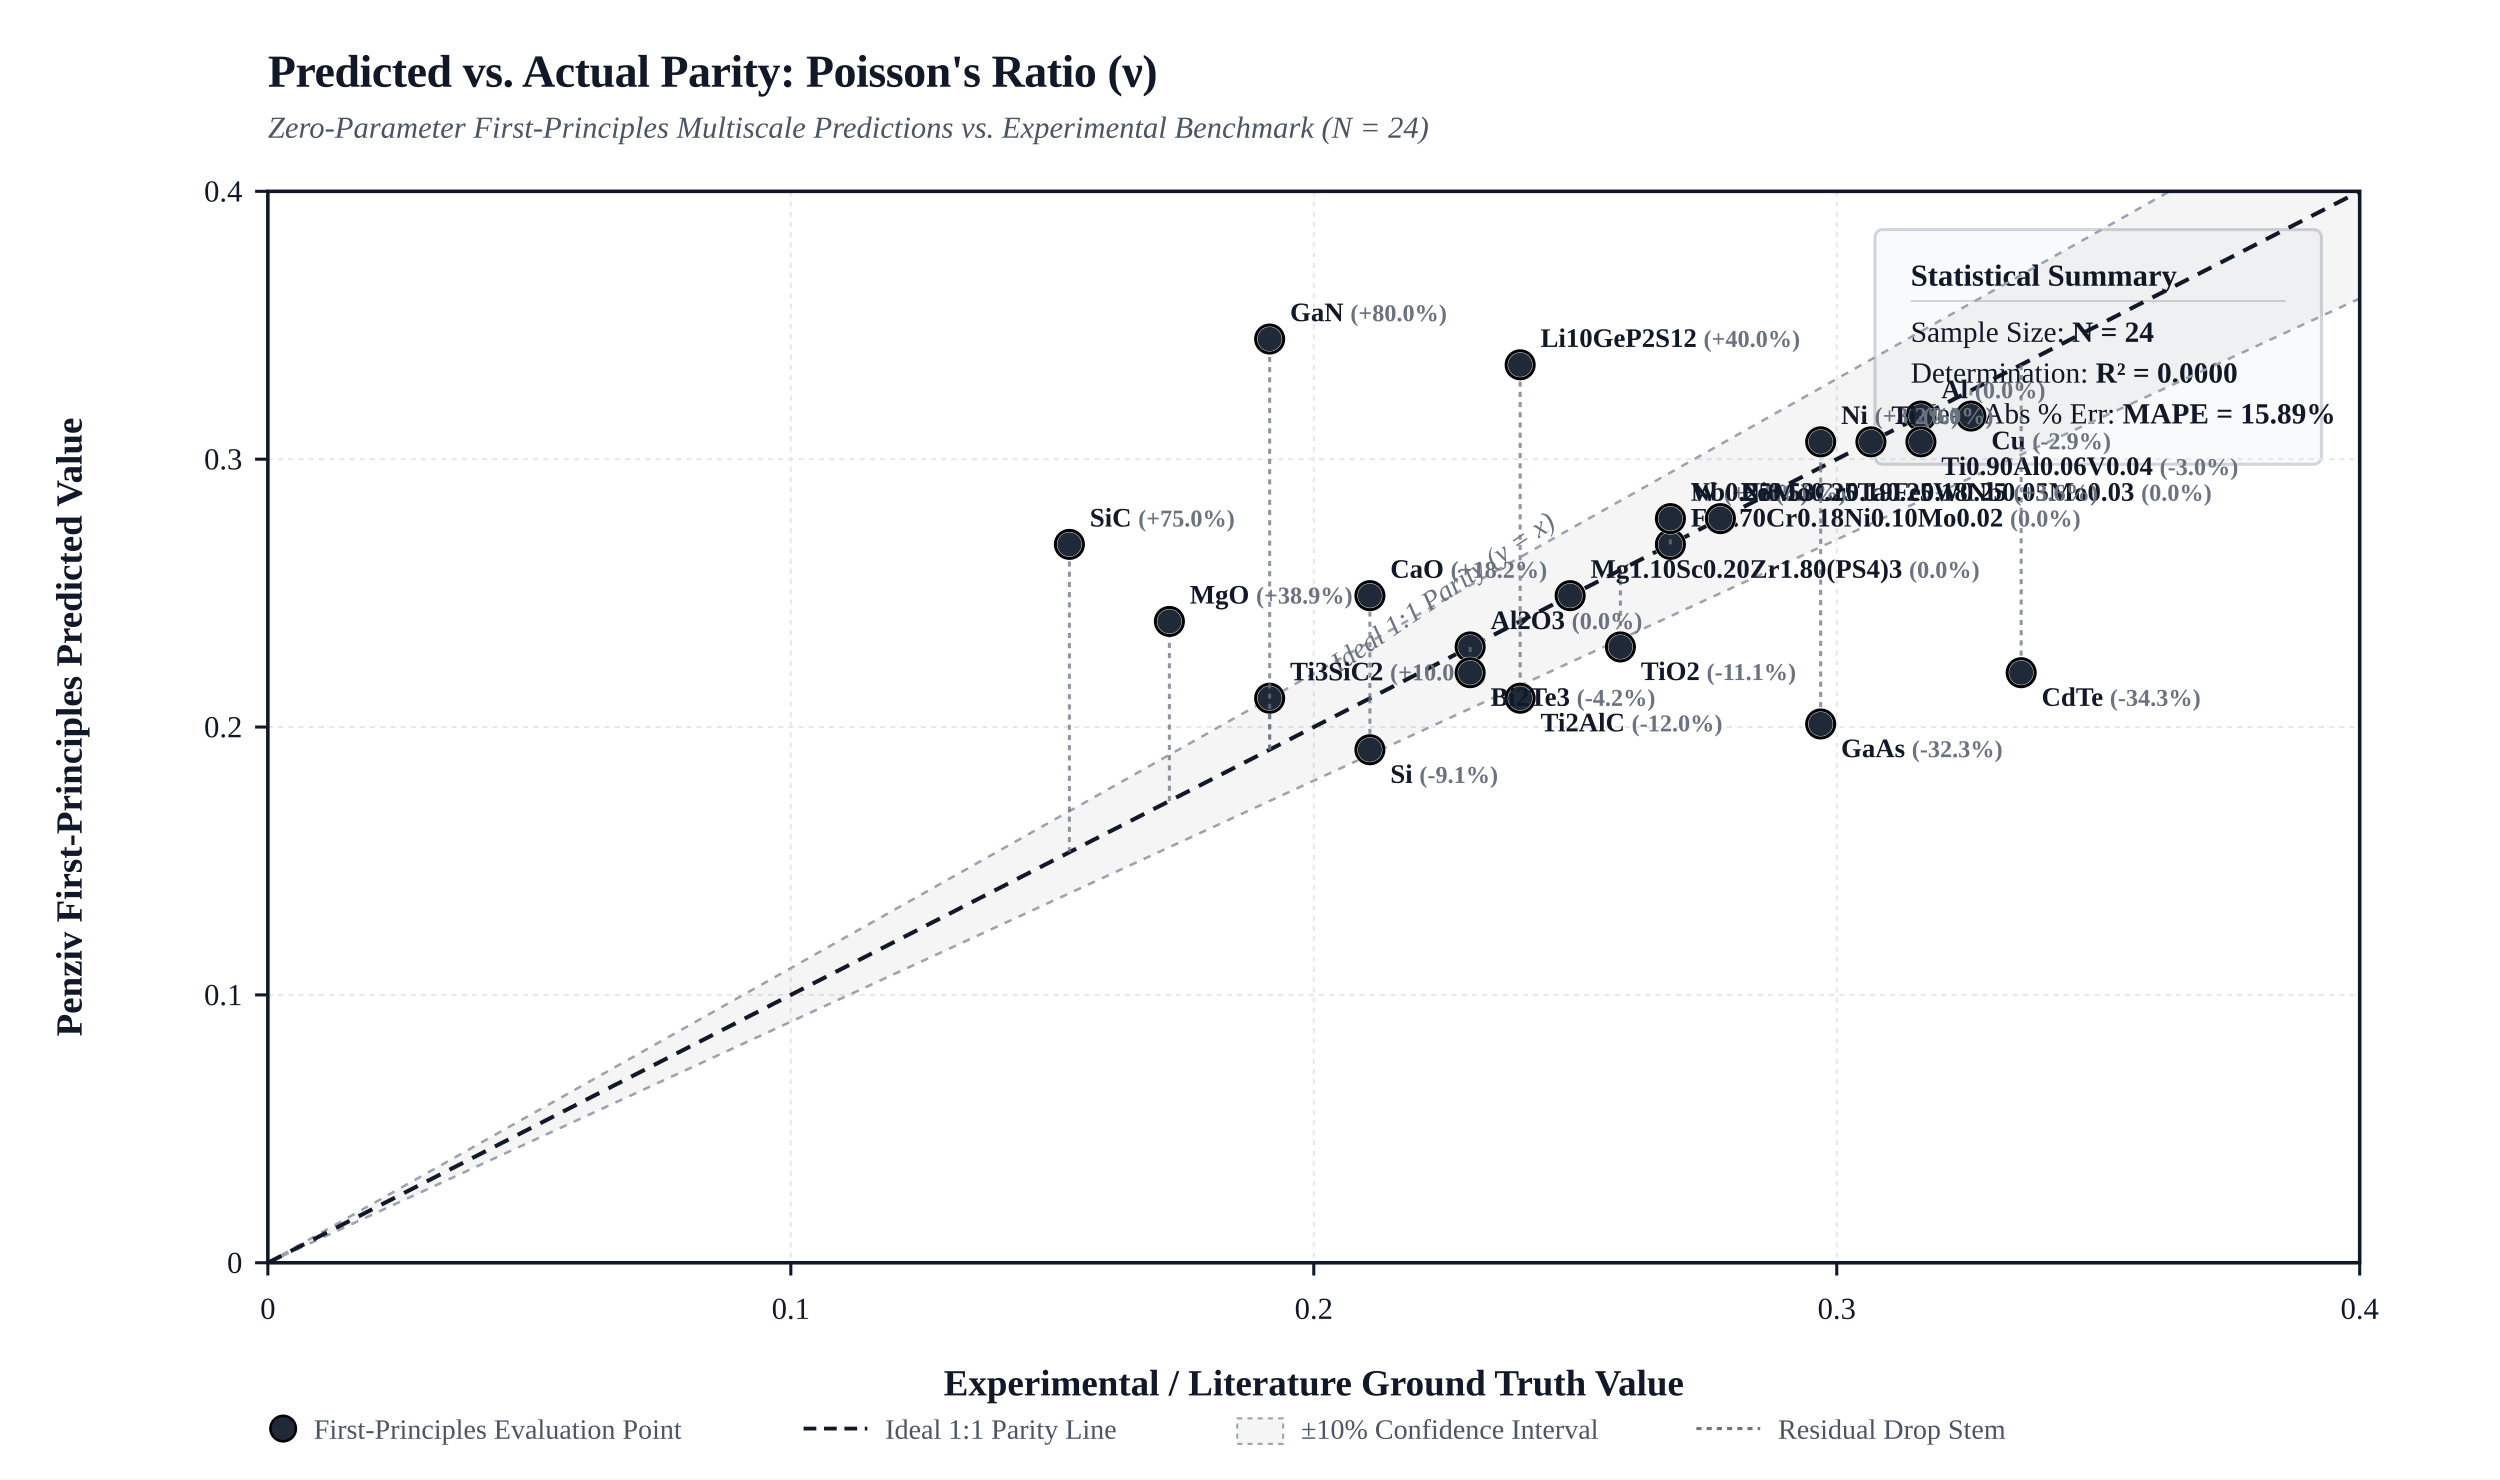
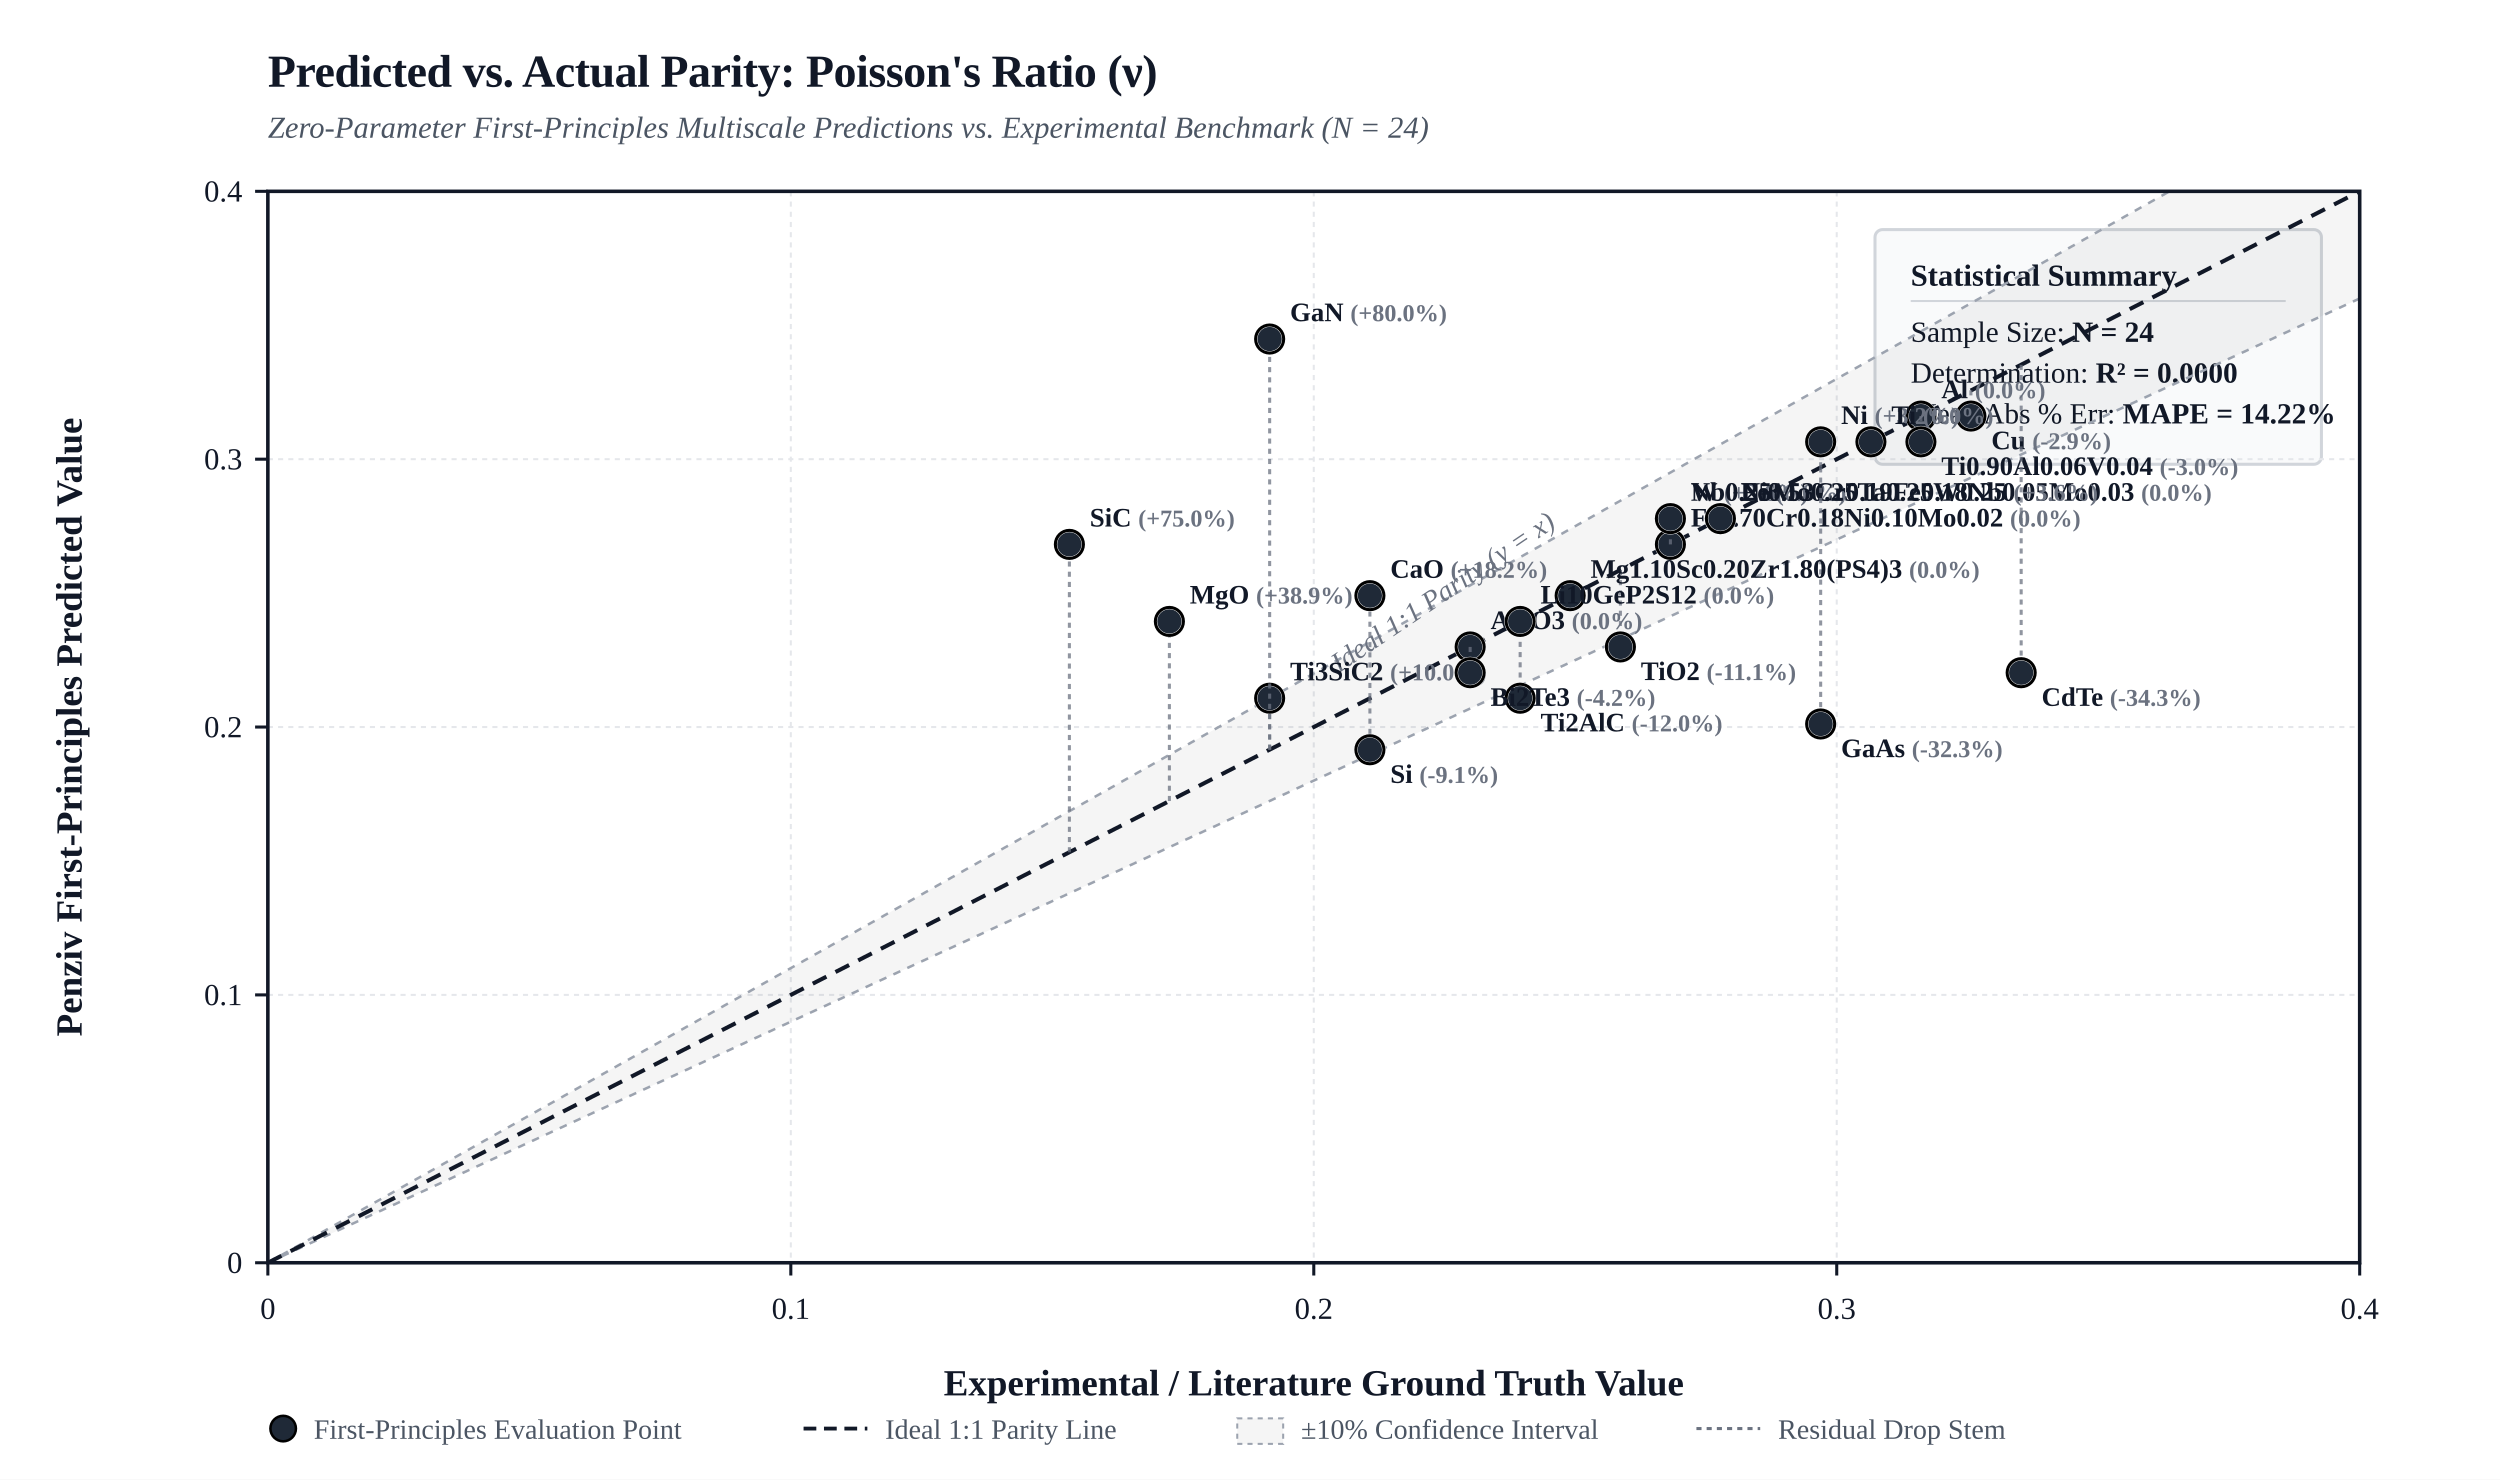
<svg xmlns="http://www.w3.org/2000/svg" viewBox="0 0 980 580" width="100%" height="auto" style="background-color: #FFFFFF; border: 1px solid #E5E7EB; border-radius: 4px; font-family: 'Times New Roman', Times, 'DejaVu Serif', 'TeX Gyre Termes', Georgia, serif;">
  <defs>
    <clipPath id="plotClip">
      <rect x="105" y="75" width="820" height="420" />
    </clipPath>
  </defs>
  <rect x="0" y="0" width="980" height="580" fill="#FFFFFF" />
  <text x="105" y="34" fill="#111827" font-size="18" font-weight="bold" letter-spacing="-0.01em">Predicted vs. Actual Parity: Poisson's Ratio (ν)</text>
  <text x="105" y="54" fill="#4B5563" font-size="12" font-style="italic">Zero-Parameter First-Principles Multiscale Predictions vs. Experimental Benchmark (N = 24)</text>
  <g transform="translate(735, 90)">
    <rect width="175" height="92" rx="3" fill="#F9FAFB" stroke="#D1D5DB" stroke-width="1.2" />
    <text x="14" y="22" fill="#111827" font-size="12" font-weight="bold">Statistical Summary</text>
    <line x1="14" y1="28" x2="161" y2="28" stroke="#D1D5DB" stroke-width="0.8" />
    <text x="14" y="44" fill="#111827" font-size="11.5">Sample Size: <tspan font-weight="bold">N = 24</tspan>
    </text>
    <text x="14" y="60" fill="#111827" font-size="11.5">Determination: <tspan font-weight="bold">R² = 0.0000</tspan>
    </text>
-     <text x="14" y="76" fill="#111827" font-size="11.5">Mean Abs % Err: <tspan font-weight="bold">MAPE = 15.89%</tspan>
+     <text x="14" y="76" fill="#111827" font-size="11.5">Mean Abs % Err: <tspan font-weight="bold">MAPE = 14.22%</tspan>
    </text>
  </g>
  <line x1="105.0" y1="75" x2="105.0" y2="495" stroke="#E5E7EB" stroke-width="0.8" stroke-dasharray="2,2" />
  <line x1="105" y1="495.0" x2="925" y2="495.0" stroke="#E5E7EB" stroke-width="0.8" stroke-dasharray="2,2" />
  <line x1="100" y1="495.0" x2="105" y2="495.0" stroke="#111827" stroke-width="1.2" />
  <text x="95" y="499.0" fill="#111827" font-size="12" font-weight="500" text-anchor="end">0</text>
  <line x1="105.0" y1="495" x2="105.0" y2="500" stroke="#111827" stroke-width="1.2" />
  <text x="105.0" y="517.0" fill="#111827" font-size="12" font-weight="500" text-anchor="middle">0</text>
  <line x1="310.0" y1="75" x2="310.0" y2="495" stroke="#E5E7EB" stroke-width="0.8" stroke-dasharray="2,2" />
  <line x1="105" y1="390.0" x2="925" y2="390.0" stroke="#E5E7EB" stroke-width="0.8" stroke-dasharray="2,2" />
  <line x1="100" y1="390.0" x2="105" y2="390.0" stroke="#111827" stroke-width="1.2" />
  <text x="95" y="394.0" fill="#111827" font-size="12" font-weight="500" text-anchor="end">0.1</text>
  <line x1="310.0" y1="495" x2="310.0" y2="500" stroke="#111827" stroke-width="1.2" />
  <text x="310.0" y="517.0" fill="#111827" font-size="12" font-weight="500" text-anchor="middle">0.1</text>
  <line x1="515.0" y1="75" x2="515.0" y2="495" stroke="#E5E7EB" stroke-width="0.8" stroke-dasharray="2,2" />
  <line x1="105" y1="285.0" x2="925" y2="285.0" stroke="#E5E7EB" stroke-width="0.8" stroke-dasharray="2,2" />
  <line x1="100" y1="285.0" x2="105" y2="285.0" stroke="#111827" stroke-width="1.2" />
  <text x="95" y="289.0" fill="#111827" font-size="12" font-weight="500" text-anchor="end">0.2</text>
  <line x1="515.0" y1="495" x2="515.0" y2="500" stroke="#111827" stroke-width="1.2" />
  <text x="515.0" y="517.0" fill="#111827" font-size="12" font-weight="500" text-anchor="middle">0.2</text>
  <line x1="720.0" y1="75" x2="720.0" y2="495" stroke="#E5E7EB" stroke-width="0.8" stroke-dasharray="2,2" />
  <line x1="105" y1="180.0" x2="925" y2="180.0" stroke="#E5E7EB" stroke-width="0.8" stroke-dasharray="2,2" />
  <line x1="100" y1="180.0" x2="105" y2="180.0" stroke="#111827" stroke-width="1.2" />
  <text x="95" y="184.0" fill="#111827" font-size="12" font-weight="500" text-anchor="end">0.3</text>
  <line x1="720.0" y1="495" x2="720.0" y2="500" stroke="#111827" stroke-width="1.2" />
  <text x="720.0" y="517.0" fill="#111827" font-size="12" font-weight="500" text-anchor="middle">0.3</text>
  <line x1="925.0" y1="75" x2="925.0" y2="495" stroke="#E5E7EB" stroke-width="0.8" stroke-dasharray="2,2" />
  <line x1="105" y1="75.0" x2="925" y2="75.0" stroke="#E5E7EB" stroke-width="0.8" stroke-dasharray="2,2" />
  <line x1="100" y1="75.0" x2="105" y2="75.0" stroke="#111827" stroke-width="1.2" />
  <text x="95" y="79.0" fill="#111827" font-size="12" font-weight="500" text-anchor="end">0.4</text>
  <line x1="925.0" y1="495" x2="925.0" y2="500" stroke="#111827" stroke-width="1.2" />
  <text x="925.0" y="517.0" fill="#111827" font-size="12" font-weight="500" text-anchor="middle">0.4</text>
  <polygon points="105.0,495.0 925.0,33.0 925.0,117.0 105.0,495.0" fill="rgba(0, 0, 0, 0.04)" clip-path="url(#plotClip)" />
  <line x1="105.0" y1="495.0" x2="925.0" y2="33.0" stroke="#9CA3AF" stroke-width="1.0" stroke-dasharray="3,3" clip-path="url(#plotClip)" />
  <line x1="105.0" y1="495.0" x2="925.0" y2="117.0" stroke="#9CA3AF" stroke-width="1.0" stroke-dasharray="3,3" clip-path="url(#plotClip)" />
  <line x1="105.0" y1="495.0" x2="925.0" y2="75.0" stroke="#111827" stroke-width="1.6" stroke-dasharray="6,4" clip-path="url(#plotClip)" />
  <text x="535.0" y="273.0" fill="#6B7280" font-size="11" font-style="italic" transform="rotate(-34 515.0 285.0)">Ideal 1:1 Parity (y = x)</text>
  <rect x="105" y="75" width="820" height="420" fill="none" stroke="#111827" stroke-width="1.4" />
  <text x="515.0" y="547.0" fill="#111827" font-size="14.5" font-weight="bold" text-anchor="middle">Experimental / Literature Ground Truth Value</text>
  <text x="32" y="285.0" fill="#111827" font-size="14.5" font-weight="bold" text-anchor="middle" transform="rotate(-90 32 285.0)">Penziv First-Principles Predicted Value</text>
  <line x1="772.6" y1="153.0" x2="772.6" y2="163.1" stroke="#6B7280" stroke-width="1.2" stroke-dasharray="2,2" opacity="0.75" clip-path="url(#plotClip)" />
  <circle cx="772.6" cy="163.1" r="5.5" fill="#1F2937" stroke="#FFFFFF" stroke-width="1.5" />
  <circle cx="772.6" cy="163.1" r="5.5" fill="none" stroke="#000000" stroke-width="1.2" />
  <text x="780.6" y="176.1" fill="#111827" font-size="10.5" font-weight="600" text-anchor="start">Cu <tspan fill="#6B7280" font-size="9.5">(-2.9%)</tspan>
  </text>
  <line x1="753.0" y1="163.1" x2="753.0" y2="163.1" stroke="#6B7280" stroke-width="1.2" stroke-dasharray="2,2" opacity="0.75" clip-path="url(#plotClip)" />
  <circle cx="753.0" cy="163.1" r="5.5" fill="#1F2937" stroke="#FFFFFF" stroke-width="1.5" />
  <circle cx="753.0" cy="163.1" r="5.5" fill="none" stroke="#000000" stroke-width="1.2" />
  <text x="761.0" y="156.1" fill="#111827" font-size="10.5" font-weight="600" text-anchor="start">Al <tspan fill="#6B7280" font-size="9.5">(0.0%)</tspan>
  </text>
  <line x1="713.7" y1="183.2" x2="713.7" y2="173.2" stroke="#6B7280" stroke-width="1.2" stroke-dasharray="2,2" opacity="0.75" clip-path="url(#plotClip)" />
  <circle cx="713.7" cy="173.2" r="5.5" fill="#1F2937" stroke="#FFFFFF" stroke-width="1.5" />
  <circle cx="713.7" cy="173.2" r="5.5" fill="none" stroke="#000000" stroke-width="1.2" />
  <text x="721.7" y="166.2" fill="#111827" font-size="10.5" font-weight="600" text-anchor="start">Ni <tspan fill="#6B7280" font-size="9.5">(+3.2%)</tspan>
  </text>
  <line x1="733.4" y1="173.2" x2="733.4" y2="173.2" stroke="#6B7280" stroke-width="1.2" stroke-dasharray="2,2" opacity="0.75" clip-path="url(#plotClip)" />
  <circle cx="733.4" cy="173.2" r="5.5" fill="#1F2937" stroke="#FFFFFF" stroke-width="1.5" />
  <circle cx="733.4" cy="173.2" r="5.5" fill="none" stroke="#000000" stroke-width="1.2" />
  <text x="741.4" y="166.2" fill="#111827" font-size="10.5" font-weight="600" text-anchor="start">Ti <tspan fill="#6B7280" font-size="9.5">(0.0%)</tspan>
  </text>
  <line x1="654.8" y1="213.4" x2="654.8" y2="203.3" stroke="#6B7280" stroke-width="1.2" stroke-dasharray="2,2" opacity="0.75" clip-path="url(#plotClip)" />
  <circle cx="654.8" cy="203.3" r="5.5" fill="#1F2937" stroke="#FFFFFF" stroke-width="1.5" />
  <circle cx="654.8" cy="203.3" r="5.5" fill="none" stroke="#000000" stroke-width="1.2" />
  <text x="662.8" y="196.3" fill="#111827" font-size="10.5" font-weight="600" text-anchor="start">W <tspan fill="#6B7280" font-size="9.5">(+3.6%)</tspan>
  </text>
  <line x1="674.4" y1="203.3" x2="674.4" y2="203.3" stroke="#6B7280" stroke-width="1.2" stroke-dasharray="2,2" opacity="0.75" clip-path="url(#plotClip)" />
  <circle cx="674.4" cy="203.3" r="5.5" fill="#1F2937" stroke="#FFFFFF" stroke-width="1.5" />
  <circle cx="674.4" cy="203.3" r="5.5" fill="none" stroke="#000000" stroke-width="1.2" />
  <text x="682.4" y="196.3" fill="#111827" font-size="10.5" font-weight="600" text-anchor="start">Fe <tspan fill="#6B7280" font-size="9.5">(0.0%)</tspan>
  </text>
  <line x1="654.8" y1="213.4" x2="654.8" y2="213.4" stroke="#6B7280" stroke-width="1.2" stroke-dasharray="2,2" opacity="0.75" clip-path="url(#plotClip)" />
  <circle cx="654.8" cy="213.4" r="5.5" fill="#1F2937" stroke="#FFFFFF" stroke-width="1.5" />
  <circle cx="654.8" cy="213.4" r="5.5" fill="none" stroke="#000000" stroke-width="1.2" />
  <text x="662.8" y="206.4" fill="#111827" font-size="10.5" font-weight="600" text-anchor="start">Fe0.70Cr0.18Ni0.10Mo0.02 <tspan fill="#6B7280" font-size="9.5">(0.0%)</tspan>
  </text>
  <line x1="674.4" y1="203.3" x2="674.4" y2="203.3" stroke="#6B7280" stroke-width="1.2" stroke-dasharray="2,2" opacity="0.75" clip-path="url(#plotClip)" />
  <circle cx="674.4" cy="203.3" r="5.5" fill="#1F2937" stroke="#FFFFFF" stroke-width="1.5" />
  <circle cx="674.4" cy="203.3" r="5.5" fill="none" stroke="#000000" stroke-width="1.2" />
  <text x="682.4" y="196.3" fill="#111827" font-size="10.5" font-weight="600" text-anchor="start">Ni0.53Cr0.19Fe0.18Nb0.05Mo0.03 <tspan fill="#6B7280" font-size="9.5">(0.0%)</tspan>
  </text>
  <line x1="753.0" y1="163.1" x2="753.0" y2="173.2" stroke="#6B7280" stroke-width="1.2" stroke-dasharray="2,2" opacity="0.75" clip-path="url(#plotClip)" />
  <circle cx="753.0" cy="173.2" r="5.5" fill="#1F2937" stroke="#FFFFFF" stroke-width="1.5" />
  <circle cx="753.0" cy="173.2" r="5.5" fill="none" stroke="#000000" stroke-width="1.2" />
  <text x="761.0" y="186.2" fill="#111827" font-size="10.5" font-weight="600" text-anchor="start">Ti0.90Al0.06V0.04 <tspan fill="#6B7280" font-size="9.5">(-3.0%)</tspan>
  </text>
  <line x1="654.8" y1="213.4" x2="654.8" y2="203.3" stroke="#6B7280" stroke-width="1.2" stroke-dasharray="2,2" opacity="0.75" clip-path="url(#plotClip)" />
  <circle cx="654.8" cy="203.3" r="5.5" fill="#1F2937" stroke="#FFFFFF" stroke-width="1.5" />
  <circle cx="654.8" cy="203.3" r="5.5" fill="none" stroke="#000000" stroke-width="1.2" />
  <text x="662.8" y="196.3" fill="#111827" font-size="10.5" font-weight="600" text-anchor="start">Nb0.25Mo0.25Ta0.25W0.25 <tspan fill="#6B7280" font-size="9.5">(+3.6%)</tspan>
  </text>
  <line x1="497.7" y1="293.9" x2="497.7" y2="273.7" stroke="#6B7280" stroke-width="1.2" stroke-dasharray="2,2" opacity="0.75" clip-path="url(#plotClip)" />
  <circle cx="497.7" cy="273.7" r="5.5" fill="#1F2937" stroke="#FFFFFF" stroke-width="1.5" />
  <circle cx="497.7" cy="273.7" r="5.5" fill="none" stroke="#000000" stroke-width="1.2" />
  <text x="505.7" y="266.7" fill="#111827" font-size="10.5" font-weight="600" text-anchor="start">Ti3SiC2 <tspan fill="#6B7280" font-size="9.5">(+10.0%)</tspan>
  </text>
  <line x1="595.9" y1="243.6" x2="595.9" y2="273.7" stroke="#6B7280" stroke-width="1.2" stroke-dasharray="2,2" opacity="0.75" clip-path="url(#plotClip)" />
  <circle cx="595.9" cy="273.7" r="5.5" fill="#1F2937" stroke="#FFFFFF" stroke-width="1.5" />
  <circle cx="595.9" cy="273.7" r="5.5" fill="none" stroke="#000000" stroke-width="1.2" />
  <text x="603.9" y="286.7" fill="#111827" font-size="10.5" font-weight="600" text-anchor="start">Ti2AlC <tspan fill="#6B7280" font-size="9.5">(-12.0%)</tspan>
  </text>
  <line x1="537.0" y1="273.7" x2="537.0" y2="233.5" stroke="#6B7280" stroke-width="1.2" stroke-dasharray="2,2" opacity="0.75" clip-path="url(#plotClip)" />
  <circle cx="537.0" cy="233.5" r="5.5" fill="#1F2937" stroke="#FFFFFF" stroke-width="1.5" />
  <circle cx="537.0" cy="233.5" r="5.5" fill="none" stroke="#000000" stroke-width="1.2" />
  <text x="545.0" y="226.5" fill="#111827" font-size="10.5" font-weight="600" text-anchor="start">CaO <tspan fill="#6B7280" font-size="9.5">(+18.2%)</tspan>
  </text>
  <line x1="458.4" y1="314.0" x2="458.4" y2="243.6" stroke="#6B7280" stroke-width="1.2" stroke-dasharray="2,2" opacity="0.75" clip-path="url(#plotClip)" />
  <circle cx="458.4" cy="243.6" r="5.5" fill="#1F2937" stroke="#FFFFFF" stroke-width="1.5" />
  <circle cx="458.4" cy="243.6" r="5.5" fill="none" stroke="#000000" stroke-width="1.2" />
  <text x="466.4" y="236.6" fill="#111827" font-size="10.5" font-weight="600" text-anchor="start">MgO <tspan fill="#6B7280" font-size="9.5">(+38.9%)</tspan>
  </text>
  <line x1="576.3" y1="253.6" x2="576.3" y2="253.6" stroke="#6B7280" stroke-width="1.2" stroke-dasharray="2,2" opacity="0.75" clip-path="url(#plotClip)" />
  <circle cx="576.3" cy="253.6" r="5.5" fill="#1F2937" stroke="#FFFFFF" stroke-width="1.5" />
  <circle cx="576.3" cy="253.6" r="5.5" fill="none" stroke="#000000" stroke-width="1.2" />
  <text x="584.3" y="246.6" fill="#111827" font-size="10.5" font-weight="600" text-anchor="start">Al2O3 <tspan fill="#6B7280" font-size="9.5">(0.0%)</tspan>
  </text>
  <line x1="635.2" y1="223.4" x2="635.2" y2="253.6" stroke="#6B7280" stroke-width="1.2" stroke-dasharray="2,2" opacity="0.75" clip-path="url(#plotClip)" />
  <circle cx="635.2" cy="253.6" r="5.5" fill="#1F2937" stroke="#FFFFFF" stroke-width="1.5" />
  <circle cx="635.2" cy="253.6" r="5.5" fill="none" stroke="#000000" stroke-width="1.2" />
  <text x="643.2" y="266.6" fill="#111827" font-size="10.5" font-weight="600" text-anchor="start">TiO2 <tspan fill="#6B7280" font-size="9.5">(-11.1%)</tspan>
  </text>
  <line x1="419.2" y1="334.1" x2="419.2" y2="213.4" stroke="#6B7280" stroke-width="1.2" stroke-dasharray="2,2" opacity="0.75" clip-path="url(#plotClip)" />
  <circle cx="419.2" cy="213.4" r="5.5" fill="#1F2937" stroke="#FFFFFF" stroke-width="1.5" />
  <circle cx="419.2" cy="213.4" r="5.5" fill="none" stroke="#000000" stroke-width="1.2" />
  <text x="427.2" y="206.4" fill="#111827" font-size="10.5" font-weight="600" text-anchor="start">SiC <tspan fill="#6B7280" font-size="9.5">(+75.0%)</tspan>
  </text>
  <line x1="497.7" y1="293.9" x2="497.7" y2="132.9" stroke="#6B7280" stroke-width="1.2" stroke-dasharray="2,2" opacity="0.75" clip-path="url(#plotClip)" />
  <circle cx="497.7" cy="132.9" r="5.5" fill="#1F2937" stroke="#FFFFFF" stroke-width="1.5" />
  <circle cx="497.7" cy="132.9" r="5.5" fill="none" stroke="#000000" stroke-width="1.2" />
  <text x="505.7" y="125.9" fill="#111827" font-size="10.5" font-weight="600" text-anchor="start">GaN <tspan fill="#6B7280" font-size="9.5">(+80.0%)</tspan>
  </text>
  <line x1="537.0" y1="273.7" x2="537.0" y2="293.9" stroke="#6B7280" stroke-width="1.2" stroke-dasharray="2,2" opacity="0.75" clip-path="url(#plotClip)" />
  <circle cx="537.0" cy="293.9" r="5.5" fill="#1F2937" stroke="#FFFFFF" stroke-width="1.5" />
  <circle cx="537.0" cy="293.9" r="5.5" fill="none" stroke="#000000" stroke-width="1.2" />
  <text x="545.0" y="306.9" fill="#111827" font-size="10.5" font-weight="600" text-anchor="start">Si <tspan fill="#6B7280" font-size="9.5">(-9.1%)</tspan>
  </text>
  <line x1="713.7" y1="183.2" x2="713.7" y2="283.8" stroke="#6B7280" stroke-width="1.2" stroke-dasharray="2,2" opacity="0.75" clip-path="url(#plotClip)" />
  <circle cx="713.7" cy="283.8" r="5.5" fill="#1F2937" stroke="#FFFFFF" stroke-width="1.5" />
  <circle cx="713.7" cy="283.8" r="5.5" fill="none" stroke="#000000" stroke-width="1.2" />
  <text x="721.7" y="296.8" fill="#111827" font-size="10.5" font-weight="600" text-anchor="start">GaAs <tspan fill="#6B7280" font-size="9.5">(-32.3%)</tspan>
  </text>
  <line x1="792.3" y1="143.0" x2="792.3" y2="263.7" stroke="#6B7280" stroke-width="1.2" stroke-dasharray="2,2" opacity="0.75" clip-path="url(#plotClip)" />
  <circle cx="792.3" cy="263.7" r="5.5" fill="#1F2937" stroke="#FFFFFF" stroke-width="1.5" />
  <circle cx="792.3" cy="263.7" r="5.5" fill="none" stroke="#000000" stroke-width="1.2" />
  <text x="800.3" y="276.7" fill="#111827" font-size="10.5" font-weight="600" text-anchor="start">CdTe <tspan fill="#6B7280" font-size="9.5">(-34.3%)</tspan>
  </text>
  <line x1="576.3" y1="253.6" x2="576.3" y2="263.7" stroke="#6B7280" stroke-width="1.2" stroke-dasharray="2,2" opacity="0.75" clip-path="url(#plotClip)" />
  <circle cx="576.3" cy="263.7" r="5.5" fill="#1F2937" stroke="#FFFFFF" stroke-width="1.5" />
  <circle cx="576.3" cy="263.7" r="5.5" fill="none" stroke="#000000" stroke-width="1.2" />
  <text x="584.3" y="276.7" fill="#111827" font-size="10.5" font-weight="600" text-anchor="start">Bi2Te3 <tspan fill="#6B7280" font-size="9.5">(-4.2%)</tspan>
  </text>
  <line x1="615.5" y1="233.5" x2="615.5" y2="233.5" stroke="#6B7280" stroke-width="1.2" stroke-dasharray="2,2" opacity="0.75" clip-path="url(#plotClip)" />
  <circle cx="615.5" cy="233.5" r="5.5" fill="#1F2937" stroke="#FFFFFF" stroke-width="1.5" />
  <circle cx="615.5" cy="233.5" r="5.5" fill="none" stroke="#000000" stroke-width="1.2" />
  <text x="623.5" y="226.5" fill="#111827" font-size="10.5" font-weight="600" text-anchor="start">Mg1.10Sc0.20Zr1.80(PS4)3 <tspan fill="#6B7280" font-size="9.5">(0.0%)</tspan>
  </text>
-   <line x1="595.9" y1="243.6" x2="595.9" y2="143.0" stroke="#6B7280" stroke-width="1.2" stroke-dasharray="2,2" opacity="0.75" clip-path="url(#plotClip)" />
-   <circle cx="595.9" cy="143.0" r="5.5" fill="#1F2937" stroke="#FFFFFF" stroke-width="1.5" />
-   <circle cx="595.9" cy="143.0" r="5.5" fill="none" stroke="#000000" stroke-width="1.2" />
-   <text x="603.9" y="136.0" fill="#111827" font-size="10.5" font-weight="600" text-anchor="start">Li10GeP2S12 <tspan fill="#6B7280" font-size="9.5">(+40.0%)</tspan>
+   <line x1="595.9" y1="243.6" x2="595.9" y2="243.6" stroke="#6B7280" stroke-width="1.2" stroke-dasharray="2,2" opacity="0.75" clip-path="url(#plotClip)" />
+   <circle cx="595.9" cy="243.6" r="5.5" fill="#1F2937" stroke="#FFFFFF" stroke-width="1.5" />
+   <circle cx="595.9" cy="243.6" r="5.5" fill="none" stroke="#000000" stroke-width="1.2" />
+   <text x="603.9" y="236.6" fill="#111827" font-size="10.5" font-weight="600" text-anchor="start">Li10GeP2S12 <tspan fill="#6B7280" font-size="9.5">(0.0%)</tspan>
  </text>
  <g transform="translate(105, 564)" font-size="11" fill="#4B5563">
    <circle cx="6" cy="-4" r="5" fill="#1F2937" stroke="#000000" stroke-width="1.0" />
    <text x="18" y="0">First-Principles Evaluation Point</text>
    <line x1="210" y1="-4" x2="235" y2="-4" stroke="#111827" stroke-dasharray="5,3" stroke-width="1.5" />
    <text x="242" y="0">Ideal 1:1 Parity Line</text>
    <rect x="380" y="-8" width="18" height="10" fill="rgba(0, 0, 0, 0.04)" stroke="#9CA3AF" stroke-dasharray="2,2" stroke-width="0.8" />
    <text x="405" y="0">±10% Confidence Interval</text>
    <line x1="560" y1="-4" x2="585" y2="-4" stroke="#6B7280" stroke-dasharray="2,2" stroke-width="1.2" />
    <text x="592" y="0">Residual Drop Stem</text>
  </g>
</svg>
